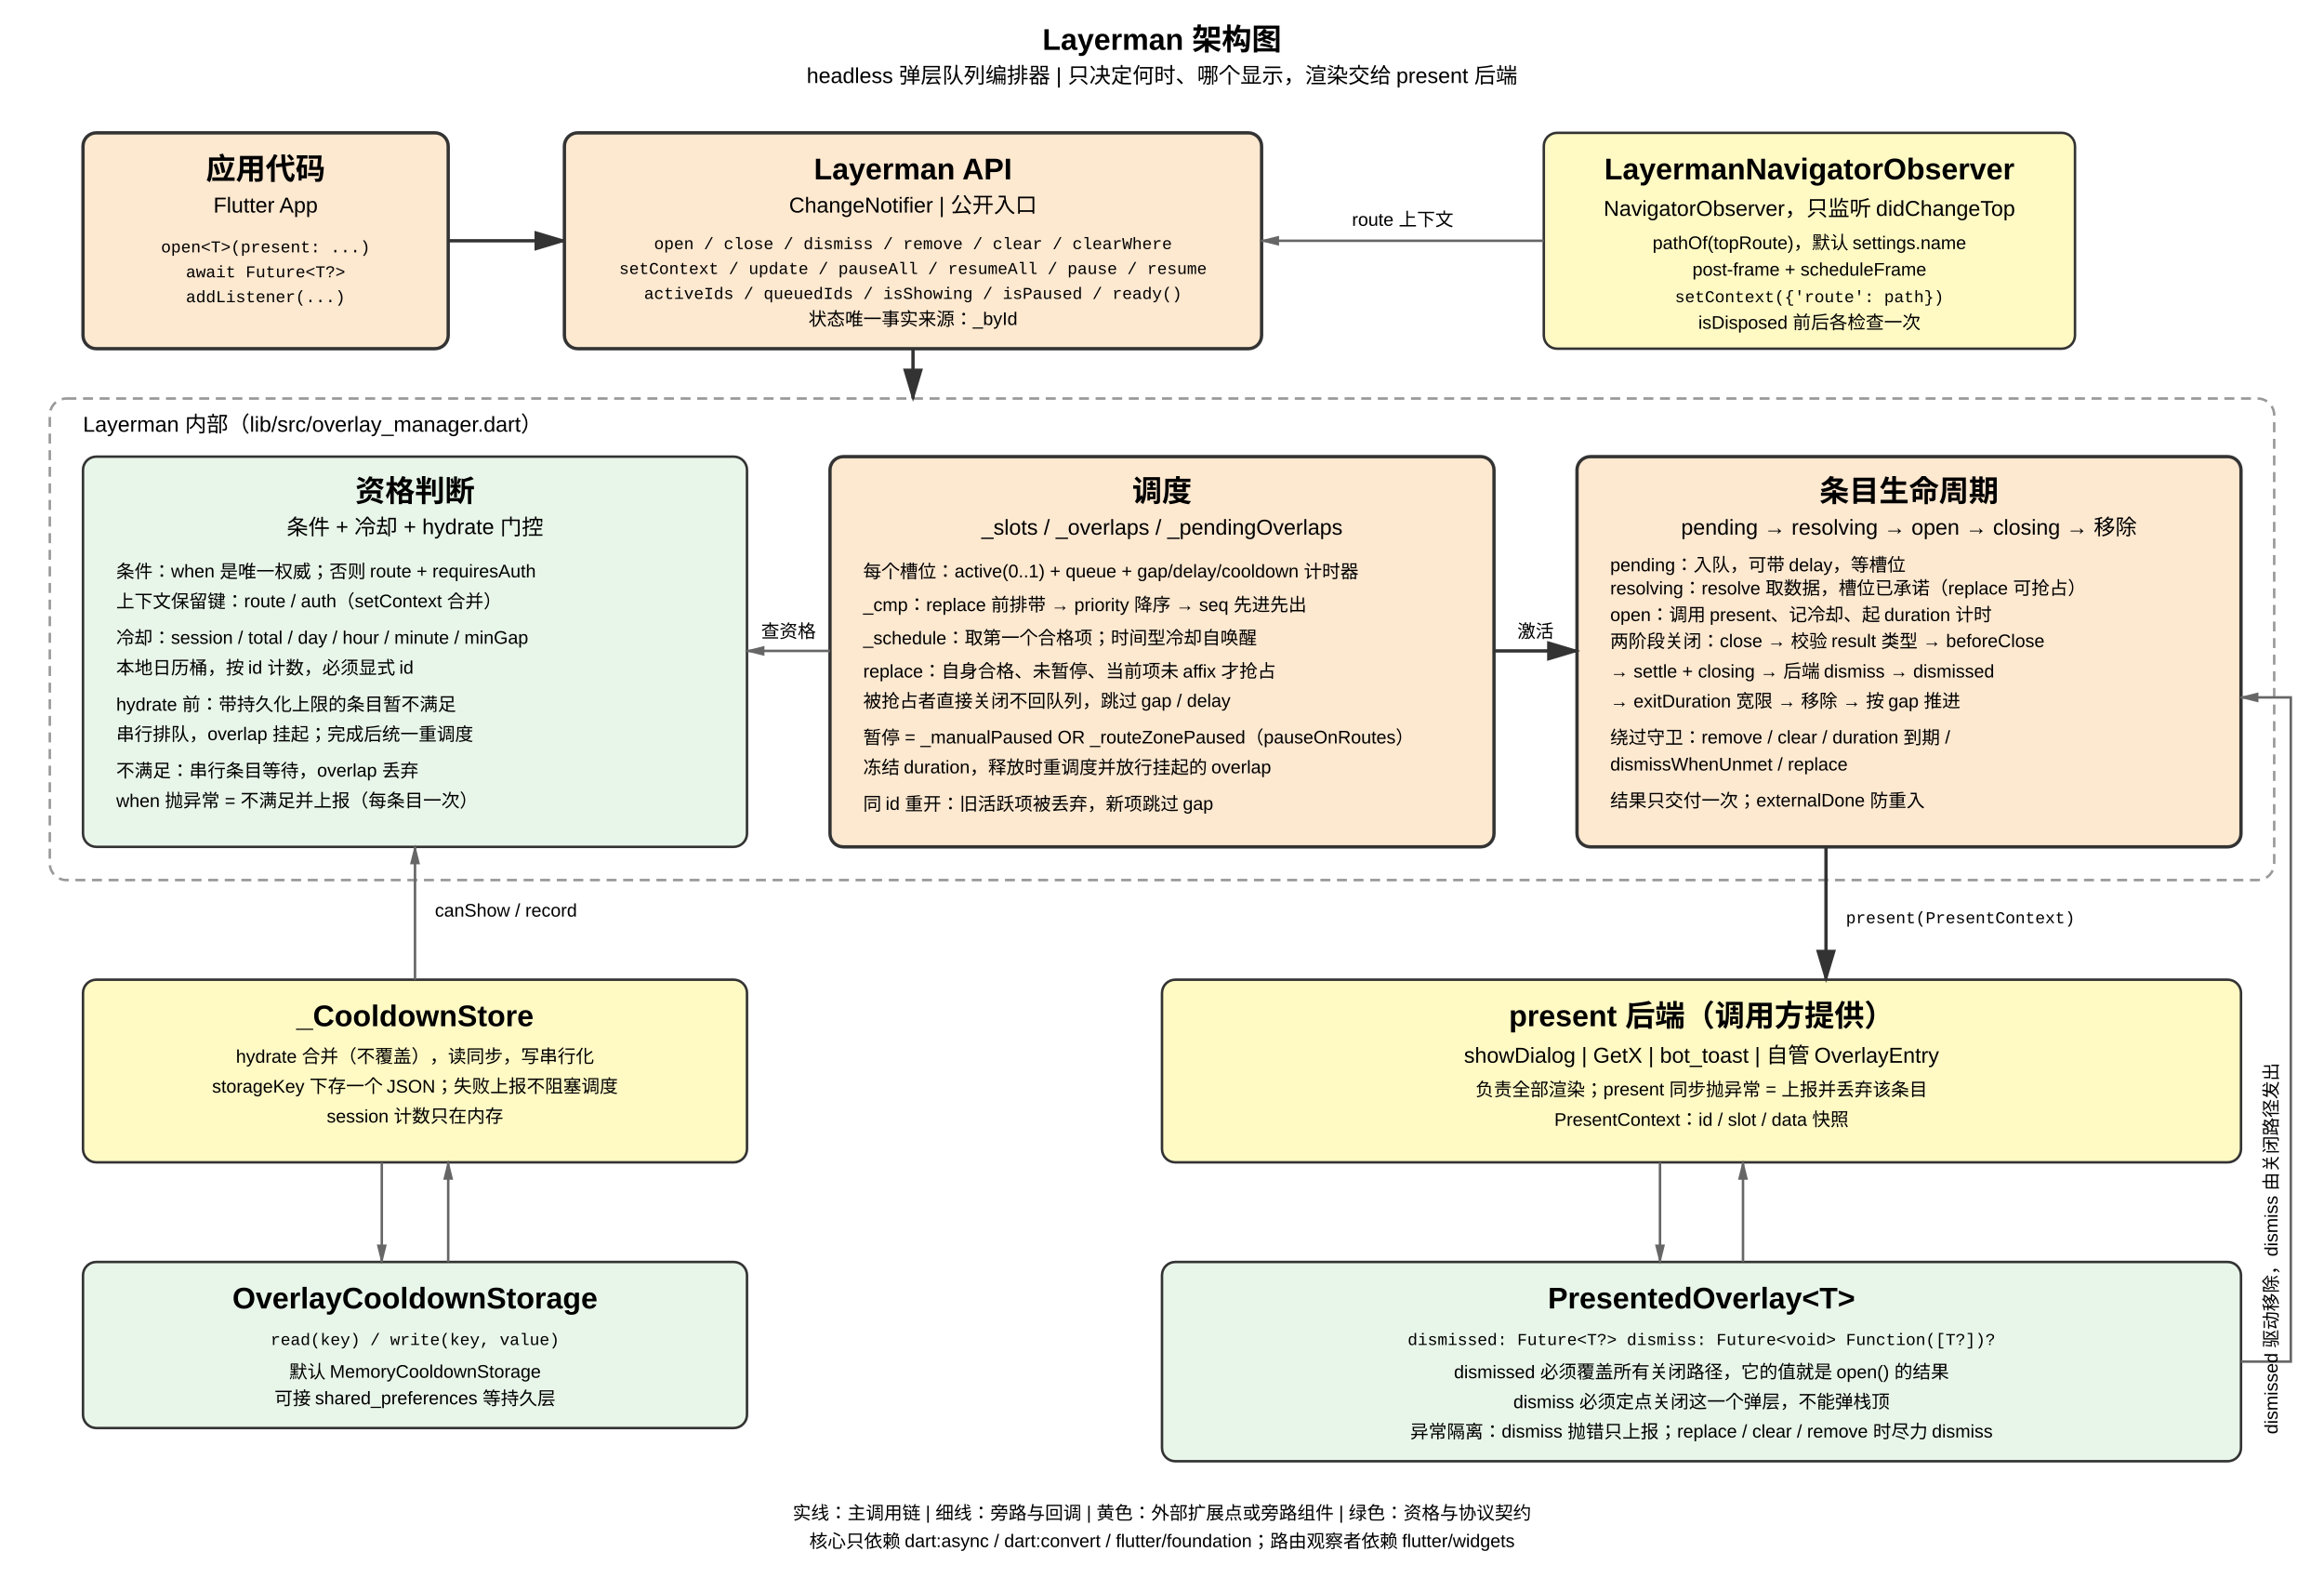
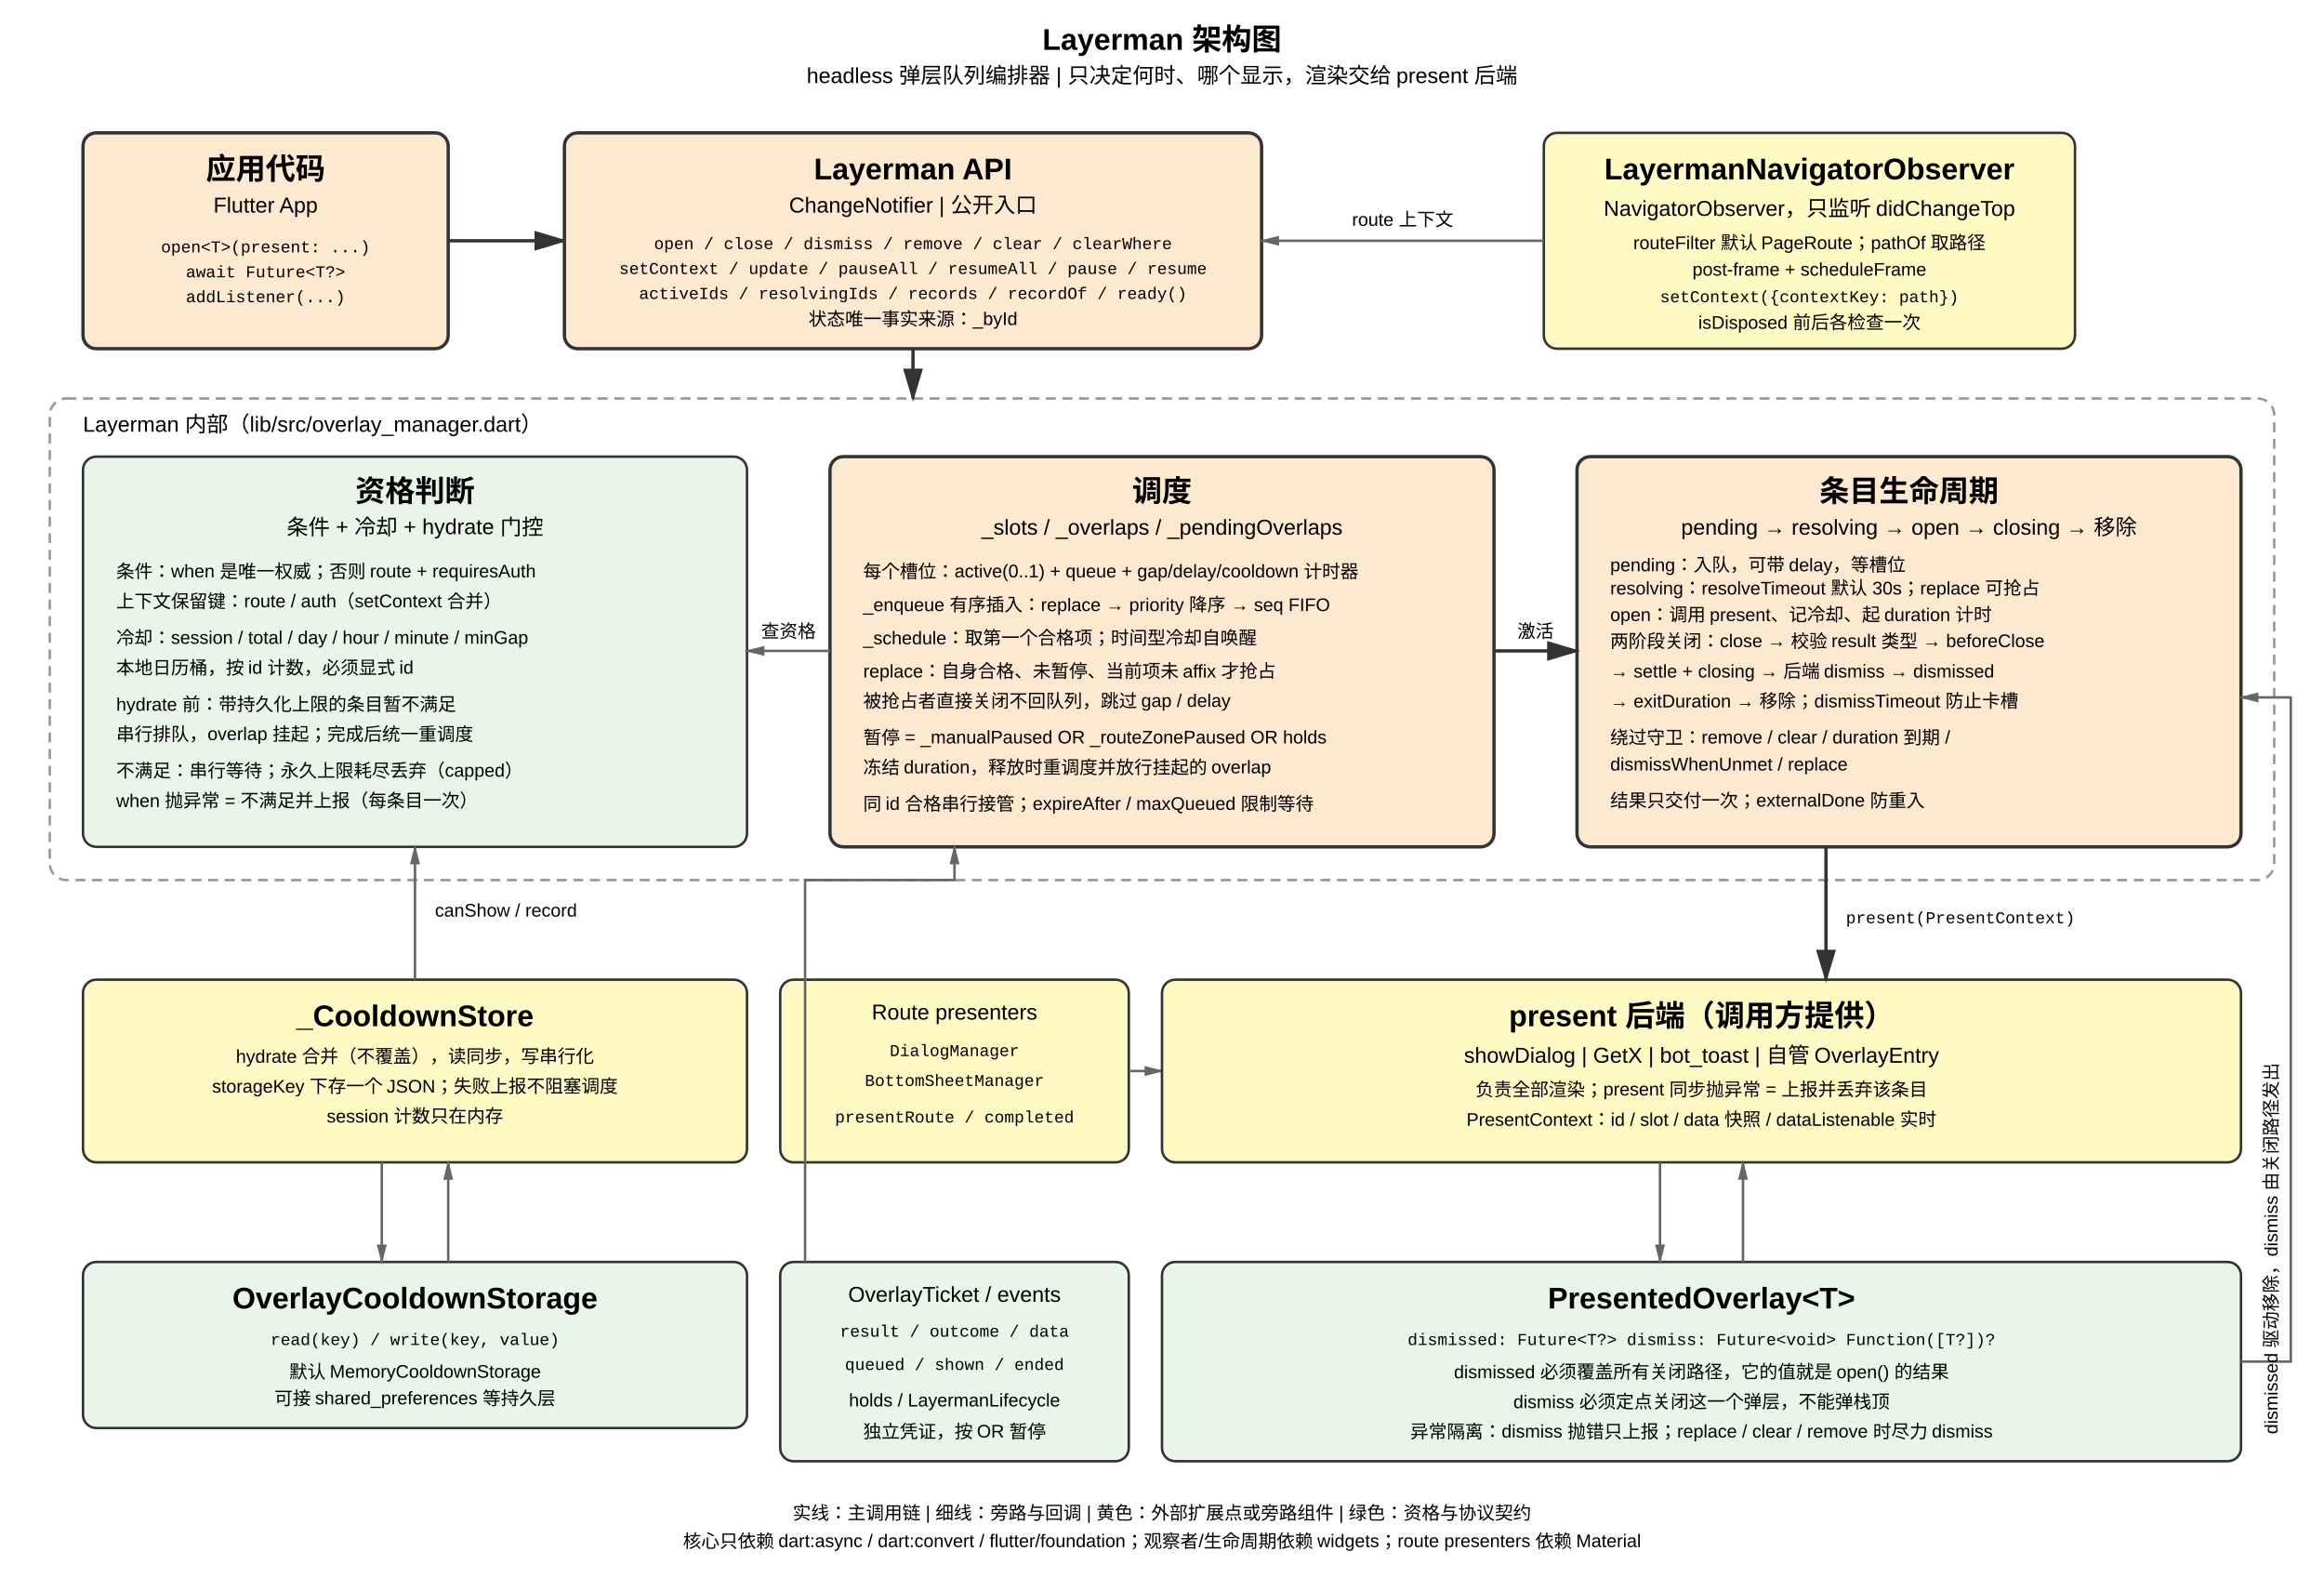
<svg xmlns="http://www.w3.org/2000/svg" viewBox="0 0 1400 950">
  <defs>
    <style>
      .box { fill: #FDE8D0; stroke: #333; stroke-width: 2; }
      .box-api { fill: #E8F5E9; stroke: #333; stroke-width: 1.5; }
      .box-plugin { fill: #FFF9C4; stroke: #333; stroke-width: 1.5; }
      .frame { fill: none; stroke: #999; stroke-width: 1.5; stroke-dasharray: 6 4; }
      .text-title { font-size: 18px; font-weight: bold; font-family: Arial; }
      .text-label { font-size: 13px; font-family: Arial; }
      .text-small { font-size: 11px; font-family: Arial; }
      .text-api { font-size: 10px; font-family: 'Courier New', monospace; }
      .arrow { stroke: #333; stroke-width: 2; fill: none; marker-end: url(#arrowhead); }
      .arrow-small { stroke: #666; stroke-width: 1.5; fill: none; marker-end: url(#arrowhead-small); }
    </style>
    <marker id="arrowhead" markerWidth="10" markerHeight="10" refX="9" refY="3" orient="auto">
      <polygon points="0 0, 10 3, 0 6" fill="#333" />
    </marker>
    <marker id="arrowhead-small" markerWidth="8" markerHeight="8" refX="7" refY="2" orient="auto">
      <polygon points="0 0, 8 2, 0 4" fill="#666" />
    </marker>
  </defs>
  <text x="700" y="30" text-anchor="middle" class="text-title">Layerman 架构图</text>
  <text x="700" y="50" text-anchor="middle" class="text-label">headless 弹层队列编排器 | 只决定何时、哪个显示，渲染交给 present 后端</text>
  <rect x="50" y="80" width="220" height="130" class="box" rx="8" />
  <text x="160" y="108" text-anchor="middle" class="text-title">应用代码</text>
  <text x="160" y="128" text-anchor="middle" class="text-label">Flutter App</text>
  <text x="160" y="152" text-anchor="middle" class="text-api">open&lt;T&gt;(present: ...)</text>
  <text x="160" y="167" text-anchor="middle" class="text-api">await Future&lt;T?&gt;</text>
  <text x="160" y="182" text-anchor="middle" class="text-api">addListener(...)</text>
  <path d="M 270 145 L 340 145" class="arrow" />
  <rect x="340" y="80" width="420" height="130" class="box" rx="8" />
  <text x="550" y="108" text-anchor="middle" class="text-title">Layerman API</text>
  <text x="550" y="128" text-anchor="middle" class="text-label">ChangeNotifier | 公开入口</text>
  <text x="550" y="150" text-anchor="middle" class="text-api">open / close / dismiss / remove / clear / clearWhere</text>
  <text x="550" y="165" text-anchor="middle" class="text-api">setContext / update / pauseAll / resumeAll / pause / resume</text>
-   <text x="550" y="180" text-anchor="middle" class="text-api">activeIds / queuedIds / isShowing / isPaused / ready()</text>
+   <text x="550" y="180" text-anchor="middle" class="text-api">activeIds / resolvingIds / records / recordOf / ready()</text>
  <text x="550" y="196" text-anchor="middle" class="text-small">状态唯一事实来源：_byId</text>
  <rect x="930" y="80" width="320" height="130" class="box-plugin" rx="8" />
  <text x="1090" y="108" text-anchor="middle" class="text-title">LayermanNavigatorObserver</text>
  <text x="1090" y="130" text-anchor="middle" class="text-label">NavigatorObserver，只监听 didChangeTop</text>
-   <text x="1090" y="150" text-anchor="middle" class="text-small">pathOf(topRoute)，默认 settings.name</text>
+   <text x="1090" y="150" text-anchor="middle" class="text-small">routeFilter 默认 PageRoute；pathOf 取路径</text>
  <text x="1090" y="166" text-anchor="middle" class="text-small">post-frame + scheduleFrame</text>
-   <text x="1090" y="182" text-anchor="middle" class="text-api">setContext({'route': path})</text>
+   <text x="1090" y="182" text-anchor="middle" class="text-api">setContext({contextKey: path})</text>
  <text x="1090" y="198" text-anchor="middle" class="text-small">isDisposed 前后各检查一次</text>
  <path d="M 930 145 L 760 145" class="arrow-small" />
  <text x="845" y="136" text-anchor="middle" class="text-small">route 上下文</text>
  <rect x="30" y="240" width="1340" height="290" class="frame" rx="10" />
  <text x="50" y="260" class="text-label">Layerman 内部（lib/src/overlay_manager.dart）</text>
  <path d="M 550 210 L 550 240" class="arrow" />
  <rect x="50" y="275" width="400" height="235" class="box-api" rx="8" />
  <text x="250" y="302" text-anchor="middle" class="text-title">资格判断</text>
  <text x="250" y="322" text-anchor="middle" class="text-label">条件 + 冷却 + hydrate 门控</text>
  <text x="70" y="348" class="text-small">条件：when 是唯一权威；否则 route + requiresAuth</text>
  <text x="70" y="366" class="text-small">  上下文保留键：route / auth（setContext 合并）</text>
  <text x="70" y="388" class="text-small">冷却：session / total / day / hour / minute / minGap</text>
  <text x="70" y="406" class="text-small">  本地日历桶，按 id 计数，必须显式 id</text>
  <text x="70" y="428" class="text-small">hydrate 前：带持久化上限的条目暂不满足</text>
  <text x="70" y="446" class="text-small">  串行排队，overlap 挂起；完成后统一重调度</text>
-   <text x="70" y="468" class="text-small">不满足：串行条目等待，overlap 丢弃</text>
+   <text x="70" y="468" class="text-small">不满足：串行等待；永久上限耗尽丢弃（capped）</text>
  <text x="70" y="486" class="text-small">when 抛异常 = 不满足并上报（每条目一次）</text>
  <rect x="500" y="275" width="400" height="235" class="box" rx="8" />
  <text x="700" y="302" text-anchor="middle" class="text-title">调度</text>
  <text x="700" y="322" text-anchor="middle" class="text-label">_slots / _overlaps / _pendingOverlaps</text>
  <text x="520" y="348" class="text-small">每个槽位：active(0..1) + queue + gap/delay/cooldown 计时器</text>
-   <text x="520" y="368" class="text-small">_cmp：replace 前排带 → priority 降序 → seq 先进先出</text>
+   <text x="520" y="368" class="text-small">_enqueue 有序插入：replace → priority 降序 → seq FIFO</text>
  <text x="520" y="388" class="text-small">_schedule：取第一个合格项；时间型冷却自唤醒</text>
  <text x="520" y="408" class="text-small">replace：自身合格、未暂停、当前项未 affix 才抢占</text>
  <text x="520" y="426" class="text-small">  被抢占者直接关闭不回队列，跳过 gap / delay</text>
-   <text x="520" y="448" class="text-small">暂停 = _manualPaused OR _routeZonePaused（pauseOnRoutes）</text>
+   <text x="520" y="448" class="text-small">暂停 = _manualPaused OR _routeZonePaused OR holds</text>
  <text x="520" y="466" class="text-small">  冻结 duration，释放时重调度并放行挂起的 overlap</text>
-   <text x="520" y="488" class="text-small">同 id 重开：旧活跃项被丢弃，新项跳过 gap</text>
+   <text x="520" y="488" class="text-small">同 id 合格串行接管；expireAfter / maxQueued 限制等待</text>
  <path d="M 500 392 L 450 392" class="arrow-small" />
  <text x="475" y="384" text-anchor="middle" class="text-small">查资格</text>
  <rect x="950" y="275" width="400" height="235" class="box" rx="8" />
  <text x="1150" y="302" text-anchor="middle" class="text-title">条目生命周期</text>
  <text x="1150" y="322" text-anchor="middle" class="text-label">pending → resolving → open → closing → 移除</text>
  <text x="970" y="344" class="text-small">pending：入队，可带 delay，等槽位</text>
-   <text x="970" y="358" class="text-small">resolving：resolve 取数据，槽位已承诺（replace 可抢占）</text>
+   <text x="970" y="358" class="text-small">resolving：resolveTimeout 默认 30s；replace 可抢占</text>
  <text x="970" y="374" class="text-small">open：调用 present、记冷却、起 duration 计时</text>
  <text x="970" y="390" class="text-small">两阶段关闭：close → 校验 result 类型 → beforeClose</text>
  <text x="970" y="408" class="text-small">  → settle + closing → 后端 dismiss → dismissed</text>
-   <text x="970" y="426" class="text-small">  → exitDuration 宽限 → 移除 → 按 gap 推进</text>
+   <text x="970" y="426" class="text-small">  → exitDuration → 移除；dismissTimeout 防止卡槽</text>
  <text x="970" y="448" class="text-small">绕过守卫：remove / clear / duration 到期 /</text>
  <text x="970" y="464" class="text-small">  dismissWhenUnmet / replace</text>
  <text x="970" y="486" class="text-small">结果只交付一次；externalDone 防重入</text>
  <path d="M 900 392 L 950 392" class="arrow" />
  <text x="925" y="384" text-anchor="middle" class="text-small">激活</text>
  <rect x="50" y="590" width="400" height="110" class="box-plugin" rx="8" />
  <text x="250" y="618" text-anchor="middle" class="text-title">_CooldownStore</text>
  <text x="250" y="640" text-anchor="middle" class="text-small">hydrate 合并（不覆盖），读同步，写串行化</text>
  <text x="250" y="658" text-anchor="middle" class="text-small">storageKey 下存一个 JSON；失败上报不阻塞调度</text>
  <text x="250" y="676" text-anchor="middle" class="text-small">session 计数只在内存</text>
  <path d="M 250 590 L 250 510" class="arrow-small" />
  <text x="262" y="552" class="text-small">canShow / record</text>
  <rect x="50" y="760" width="400" height="100" class="box-api" rx="8" />
  <text x="250" y="788" text-anchor="middle" class="text-title">OverlayCooldownStorage</text>
  <text x="250" y="810" text-anchor="middle" class="text-api">read(key) / write(key, value)</text>
  <text x="250" y="830" text-anchor="middle" class="text-small">默认 MemoryCooldownStorage</text>
  <text x="250" y="846" text-anchor="middle" class="text-small">可接 shared_preferences 等持久层</text>
  <path d="M 230 700 L 230 760" class="arrow-small" />
  <path d="M 270 760 L 270 700" class="arrow-small" />
+   <rect x="470" y="590" width="210" height="110" class="box-plugin" rx="8" />
+   <text x="575" y="614" text-anchor="middle" class="text-label">Route presenters</text>
+   <text x="575" y="636" text-anchor="middle" class="text-api">DialogManager</text>
+   <text x="575" y="654" text-anchor="middle" class="text-api">BottomSheetManager</text>
+   <text x="575" y="676" text-anchor="middle" class="text-api">presentRoute / completed</text>
+   <path d="M 680 645 L 700 645" class="arrow-small" />
+   <rect x="470" y="760" width="210" height="120" class="box-api" rx="8" />
+   <text x="575" y="784" text-anchor="middle" class="text-label">OverlayTicket / events</text>
+   <text x="575" y="805" text-anchor="middle" class="text-api">result / outcome / data</text>
+   <text x="575" y="825" text-anchor="middle" class="text-api">queued / shown / ended</text>
+   <text x="575" y="847" text-anchor="middle" class="text-small">holds / LayermanLifecycle</text>
+   <text x="575" y="866" text-anchor="middle" class="text-small">独立凭证，按 OR 暂停</text>
+   <path d="M 485 760 L 485 530 L 575 530 L 575 510" class="arrow-small" />
  <rect x="700" y="590" width="650" height="110" class="box-plugin" rx="8" />
  <text x="1025" y="618" text-anchor="middle" class="text-title">present 后端（调用方提供）</text>
  <text x="1025" y="640" text-anchor="middle" class="text-label">showDialog | GetX | bot_toast | 自管 OverlayEntry</text>
  <text x="1025" y="660" text-anchor="middle" class="text-small">负责全部渲染；present 同步抛异常 = 上报并丢弃该条目</text>
-   <text x="1025" y="678" text-anchor="middle" class="text-small">PresentContext：id / slot / data 快照</text>
+   <text x="1025" y="678" text-anchor="middle" class="text-small">PresentContext：id / slot / data 快照 / dataListenable 实时</text>
  <path d="M 1100 510 L 1100 590" class="arrow" />
  <text x="1112" y="556" class="text-api">present(PresentContext)</text>
  <rect x="700" y="760" width="650" height="120" class="box-api" rx="8" />
  <text x="1025" y="788" text-anchor="middle" class="text-title">PresentedOverlay&lt;T&gt;</text>
  <text x="1025" y="810" text-anchor="middle" class="text-api">dismissed: Future&lt;T?&gt;   dismiss: Future&lt;void&gt; Function([T?])?</text>
  <text x="1025" y="830" text-anchor="middle" class="text-small">dismissed 必须覆盖所有关闭路径，它的值就是 open() 的结果</text>
  <text x="1025" y="848" text-anchor="middle" class="text-small">dismiss 必须定点关闭这一个弹层，不能弹栈顶</text>
  <text x="1025" y="866" text-anchor="middle" class="text-small">异常隔离：dismiss 抛错只上报；replace / clear / remove 时尽力 dismiss</text>
  <path d="M 1000 700 L 1000 760" class="arrow-small" />
  <path d="M 1050 760 L 1050 700" class="arrow-small" />
  <path d="M 1350 820 L 1380 820 L 1380 420 L 1350 420" class="arrow-small" />
  <text x="1372" y="640" text-anchor="end" class="text-small" transform="rotate(-90 1372 640)">dismissed 驱动移除，dismiss 由关闭路径发出</text>
  <text x="700" y="915" text-anchor="middle" class="text-small">实线：主调用链 | 细线：旁路与回调 | 黄色：外部扩展点或旁路组件 | 绿色：资格与协议契约</text>
-   <text x="700" y="932" text-anchor="middle" class="text-small">核心只依赖 dart:async / dart:convert / flutter/foundation；路由观察者依赖 flutter/widgets</text>
+   <text x="700" y="932" text-anchor="middle" class="text-small">核心只依赖 dart:async / dart:convert / flutter/foundation；观察者/生命周期依赖 widgets；route presenters 依赖 Material</text>
</svg>
